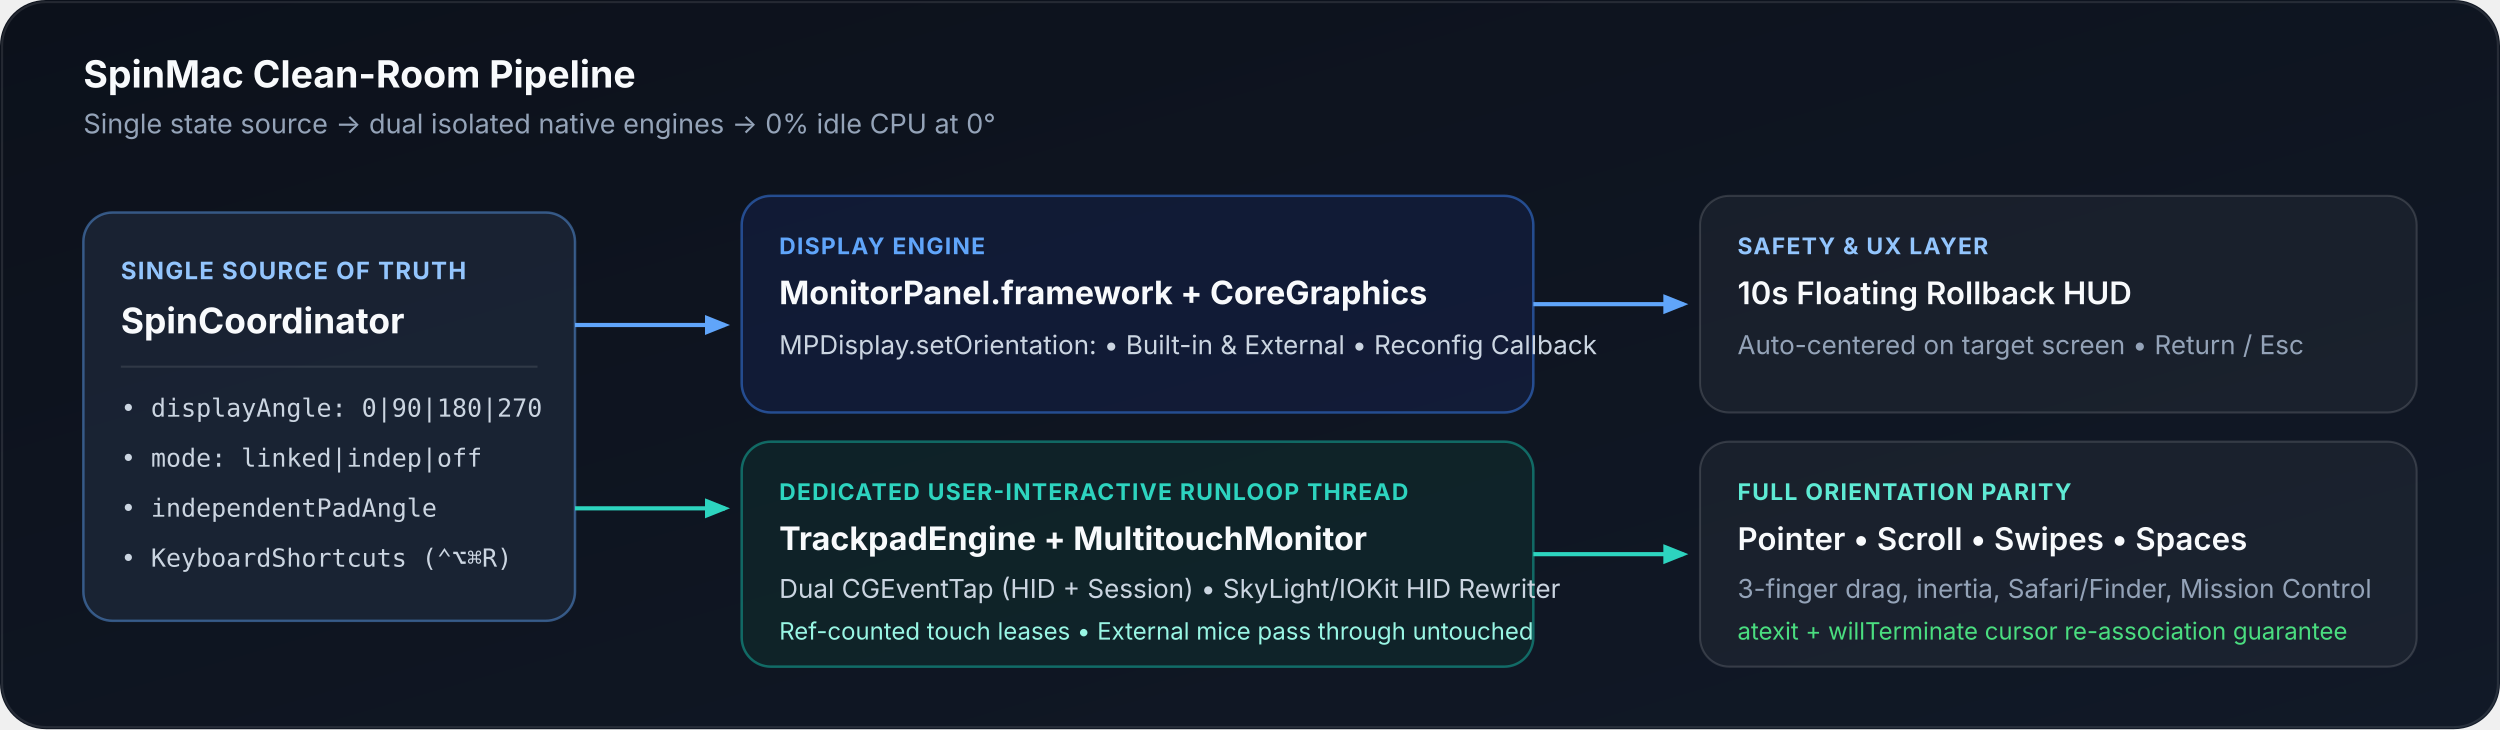
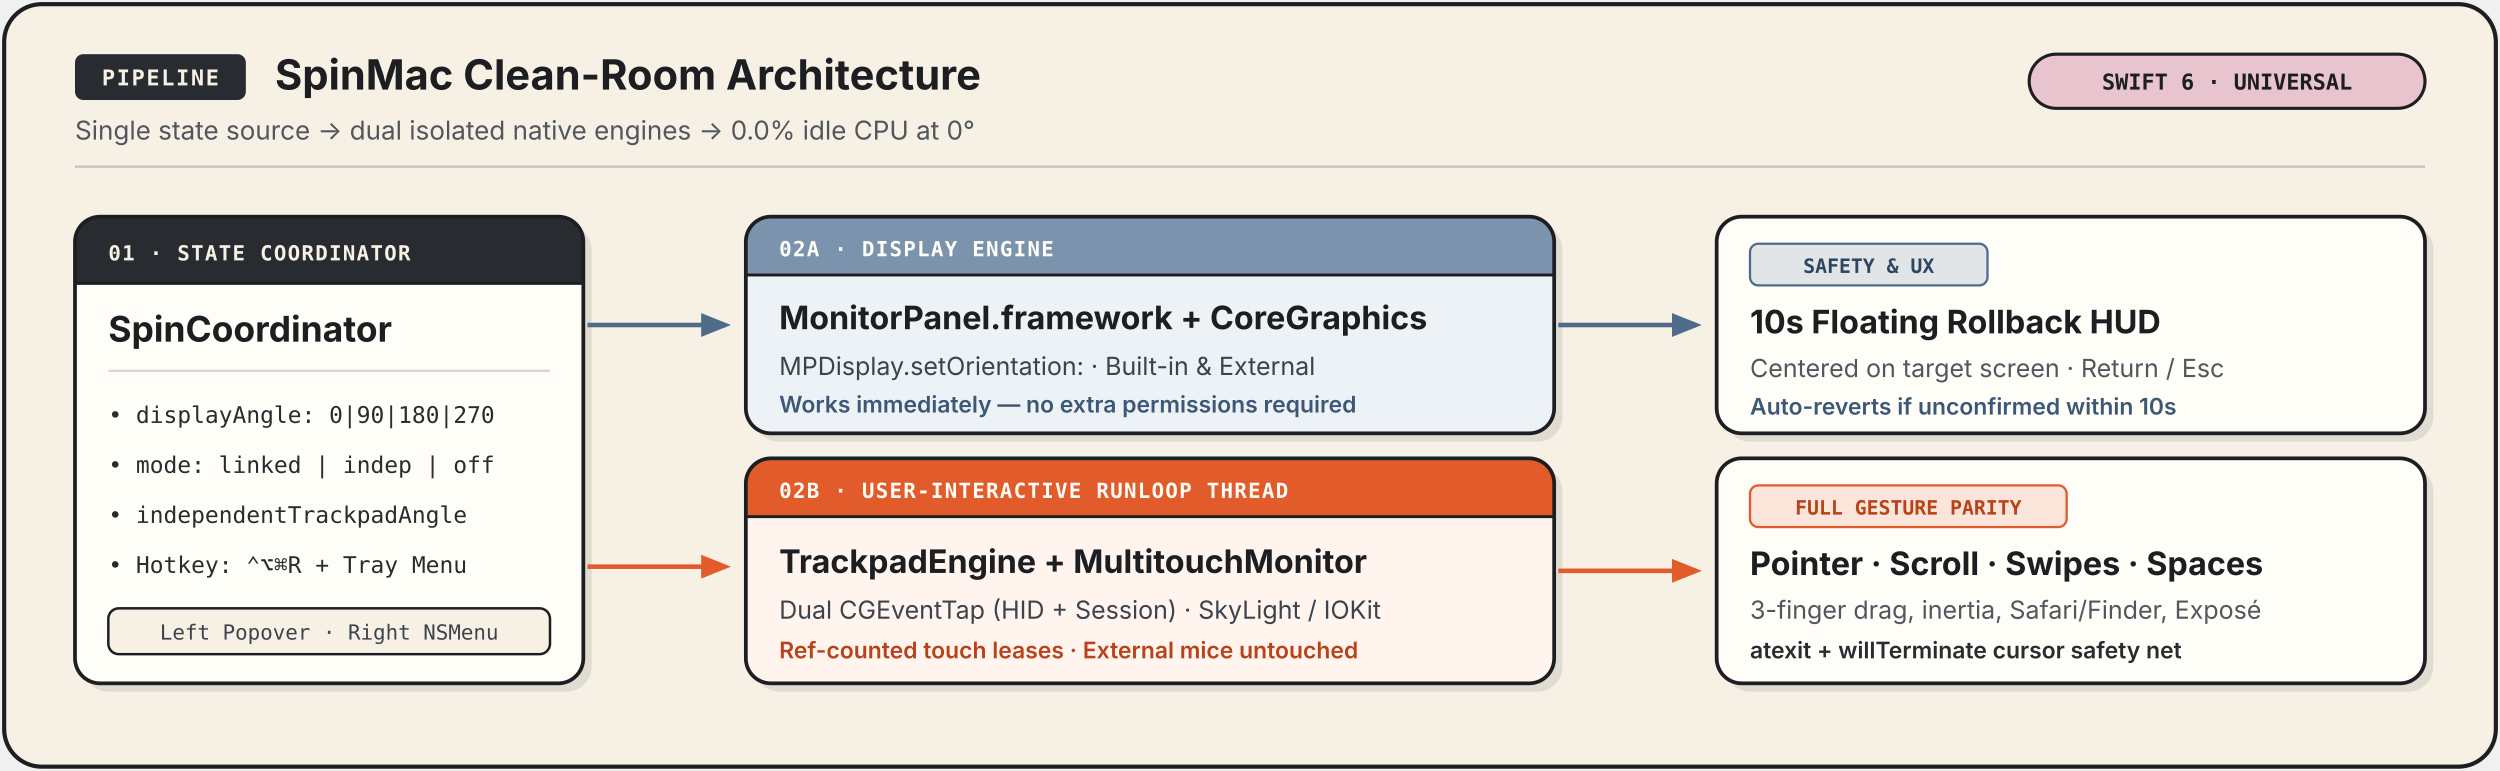
- <svg xmlns="http://www.w3.org/2000/svg" viewBox="0 0 1200 350" width="1200" height="350" role="img" aria-label="SpinMac Architecture Diagram">
+ <svg xmlns="http://www.w3.org/2000/svg" viewBox="0 0 1200 370" width="1200" height="370" role="img" aria-label="SpinMac Clean-Room Pipeline Architecture">
  <defs>
-     <linearGradient id="archBg" x1="0" y1="0" x2="1" y2="1">
-       <stop offset="0%" stop-color="#0C111B" />
-       <stop offset="100%" stop-color="#111927" />
-     </linearGradient>
-     <marker id="arrowBlue" viewBox="0 0 10 10" refX="8" refY="5" markerWidth="6" markerHeight="6" orient="auto-start-reverse">
-       <path d="M 0 1 L 10 5 L 0 9 z" fill="#60A5FA" />
+     <marker id="arrowDenim" viewBox="0 0 10 10" refX="8" refY="5" markerWidth="6.5" markerHeight="6.5" orient="auto-start-reverse">
+       <path d="M 0 1 L 10 5 L 0 9 z" fill="#4E6B8A" />
    </marker>
-     <marker id="arrowTeal" viewBox="0 0 10 10" refX="8" refY="5" markerWidth="6" markerHeight="6" orient="auto-start-reverse">
-       <path d="M 0 1 L 10 5 L 0 9 z" fill="#2DD4BF" />
+     <marker id="arrowAccent" viewBox="0 0 10 10" refX="8" refY="5" markerWidth="6.5" markerHeight="6.5" orient="auto-start-reverse">
+       <path d="M 0 1 L 10 5 L 0 9 z" fill="#E25B2A" />
    </marker>
+     <clipPath id="clipCard1">
+       <rect width="244" height="224" rx="12" />
+     </clipPath>
+     <clipPath id="clipCard2A">
+       <rect width="388" height="104" rx="12" />
+     </clipPath>
+     <clipPath id="clipCard2B">
+       <rect width="388" height="108" rx="12" />
+     </clipPath>
  </defs>
-   <rect width="1200" height="350" rx="22" fill="url(#archBg)" />
-   <rect x="1" y="1" width="1198" height="348" rx="21" fill="none" stroke="#FFFFFF" stroke-opacity="0.10" />
-   <text x="40" y="42" fill="#F8FAFC" font-family="-apple-system, BlinkMacSystemFont, 'SF Pro Display', sans-serif" font-size="18" font-weight="700">SpinMac Clean-Room Pipeline</text>
-   <text x="40" y="64" fill="#94A3B8" font-family="-apple-system, BlinkMacSystemFont, 'SF Pro Text', sans-serif" font-size="13">Single state source → dual isolated native engines → 0% idle CPU at 0°</text>
-   <g transform="translate(40, 102)">
-     <rect width="236" height="196" rx="14" fill="#1E293B" fill-opacity="0.72" stroke="#60A5FA" stroke-opacity="0.45" stroke-width="1.2" />
-     <text x="18" y="32" fill="#93C5FD" font-family="-apple-system, sans-serif" font-size="11.5" font-weight="700" letter-spacing="0.6">SINGLE SOURCE OF TRUTH</text>
-     <text x="18" y="58" fill="#F8FAFC" font-family="-apple-system, sans-serif" font-size="17" font-weight="700">SpinCoordinator</text>
-     <line x1="18" y1="74" x2="218" y2="74" stroke="#FFFFFF" stroke-opacity="0.10" />
-     <text x="18" y="98" fill="#CBD5E1" font-family="'SF Mono', monospace" font-size="12">• displayAngle: 0|90|180|270</text>
-     <text x="18" y="122" fill="#CBD5E1" font-family="'SF Mono', monospace" font-size="12">• mode: linked|indep|off</text>
-     <text x="18" y="146" fill="#CBD5E1" font-family="'SF Mono', monospace" font-size="12">• independentPadAngle</text>
-     <text x="18" y="170" fill="#CBD5E1" font-family="'SF Mono', monospace" font-size="12">• KeyboardShortcuts (⌃⌥⌘R)</text>
+   <rect x="2" y="2" width="1196" height="366" rx="18" fill="#F7F1E5" stroke="#1C1E21" stroke-width="2" />
+   <line x1="36" y1="80" x2="1164" y2="80" stroke="#1C1E21" stroke-width="1.2" stroke-opacity="0.20" />
+   <rect x="36" y="26" width="82" height="22" rx="4" fill="#282B30" />
+   <text x="77" y="41" text-anchor="middle" fill="#F7F1E5" font-family="'SF Mono', ui-monospace, monospace" font-size="10.5" font-weight="700" letter-spacing="0.8">PIPELINE</text>
+   <text x="132" y="43" fill="#1C1E21" font-family="-apple-system, BlinkMacSystemFont, 'SF Pro Display', sans-serif" font-size="20" font-weight="700">SpinMac Clean-Room Architecture</text>
+   <text x="36" y="67" fill="#52565E" font-family="-apple-system, BlinkMacSystemFont, 'SF Pro Text', sans-serif" font-size="12.5">Single state source → dual isolated native engines → 0.0% idle CPU at 0°</text>
+   <rect x="974" y="26" width="190" height="26" rx="13" fill="#E8C5CE" stroke="#1C1E21" stroke-width="1.5" />
+   <text x="1069" y="43" text-anchor="middle" fill="#1C1E21" font-family="'SF Mono', ui-monospace, monospace" font-size="10.5" font-weight="700">SWIFT 6 · UNIVERSAL</text>
+   <g transform="translate(36, 104)">
+     <rect x="4" y="4" width="244" height="224" rx="12" fill="#1C1E21" fill-opacity="0.10" />
+     <g clip-path="url(#clipCard1)">
+       <rect width="244" height="224" fill="#FFFDF8" />
+       <rect width="244" height="32" fill="#282B30" />
+       <line x1="0" y1="32" x2="244" y2="32" stroke="#1C1E21" stroke-width="1.5" />
+     </g>
+     <rect width="244" height="224" rx="12" fill="none" stroke="#1C1E21" stroke-width="1.8" />
+     <text x="16" y="21" fill="#F7F1E5" font-family="'SF Mono', ui-monospace, monospace" font-size="10" font-weight="700" letter-spacing="0.6">01 · STATE COORDINATOR</text>
+     <text x="16" y="60" fill="#1C1E21" font-family="-apple-system, sans-serif" font-size="17" font-weight="700">SpinCoordinator</text>
+     <line x1="16" y1="74" x2="228" y2="74" stroke="#1C1E21" stroke-width="1" stroke-opacity="0.18" />
+     <text x="16" y="99" fill="#282B30" font-family="'SF Mono', ui-monospace, monospace" font-size="11">• displayAngle: 0|90|180|270</text>
+     <text x="16" y="123" fill="#282B30" font-family="'SF Mono', ui-monospace, monospace" font-size="11">• mode: linked | indep | off</text>
+     <text x="16" y="147" fill="#282B30" font-family="'SF Mono', ui-monospace, monospace" font-size="11">• independentTrackpadAngle</text>
+     <text x="16" y="171" fill="#282B30" font-family="'SF Mono', ui-monospace, monospace" font-size="11">• Hotkey: ⌃⌥⌘R + Tray Menu</text>
+     <rect x="16" y="188" width="212" height="22" rx="5" fill="#F7F1E5" stroke="#1C1E21" stroke-width="1.2" />
+     <text x="122" y="203" text-anchor="middle" fill="#3D434D" font-family="'SF Mono', ui-monospace, monospace" font-size="10">Left Popover · Right NSMenu</text>
  </g>
-   <path d="M 276 156 L 348 156" fill="none" stroke="#60A5FA" stroke-width="2" marker-end="url(#arrowBlue)" />
-   <path d="M 276 244 L 348 244" fill="none" stroke="#2DD4BF" stroke-width="2" marker-end="url(#arrowTeal)" />
-   <g transform="translate(356, 94)">
-     <rect width="380" height="104" rx="14" fill="#172554" fill-opacity="0.42" stroke="#3B82F6" stroke-opacity="0.5" stroke-width="1.2" />
-     <text x="18" y="28" fill="#60A5FA" font-family="-apple-system, sans-serif" font-size="11" font-weight="700" letter-spacing="0.6">DISPLAY ENGINE</text>
-     <text x="18" y="52" fill="#F8FAFC" font-family="-apple-system, sans-serif" font-size="15.5" font-weight="700">MonitorPanel.framework + CoreGraphics</text>
-     <text x="18" y="76" fill="#CBD5E1" font-family="-apple-system, sans-serif" font-size="12.5">MPDisplay.setOrientation: • Built-in &amp; External • Reconfig Callback</text>
+   <path d="M 282 156 L 348 156" fill="none" stroke="#4E6B8A" stroke-width="2.2" marker-end="url(#arrowDenim)" />
+   <path d="M 282 272 L 348 272" fill="none" stroke="#E25B2A" stroke-width="2.2" marker-end="url(#arrowAccent)" />
+   <g transform="translate(358, 104)">
+     <rect x="4" y="4" width="388" height="104" rx="12" fill="#1C1E21" fill-opacity="0.10" />
+     <g clip-path="url(#clipCard2A)">
+       <rect width="388" height="104" fill="#EDF2F7" />
+       <rect width="388" height="28" fill="#7B93AC" />
+       <line x1="0" y1="28" x2="388" y2="28" stroke="#1C1E21" stroke-width="1.4" />
+     </g>
+     <rect width="388" height="104" rx="12" fill="none" stroke="#1C1E21" stroke-width="1.8" />
+     <text x="16" y="19" fill="#FFFDF8" font-family="'SF Mono', ui-monospace, monospace" font-size="10" font-weight="700" letter-spacing="0.6">02A · DISPLAY ENGINE</text>
+     <text x="16" y="54" fill="#1C1E21" font-family="-apple-system, sans-serif" font-size="15.5" font-weight="700">MonitorPanel.framework + CoreGraphics</text>
+     <text x="16" y="76" fill="#3D434D" font-family="-apple-system, sans-serif" font-size="12">MPDisplay.setOrientation: · Built-in &amp; External</text>
+     <text x="16" y="94" fill="#3C5876" font-family="-apple-system, sans-serif" font-size="11" font-weight="600">Works immediately — no extra permissions required</text>
  </g>
-   <g transform="translate(356, 212)">
-     <rect width="380" height="108" rx="14" fill="#0F2E2E" fill-opacity="0.55" stroke="#14B8A6" stroke-opacity="0.5" stroke-width="1.2" />
-     <text x="18" y="28" fill="#2DD4BF" font-family="-apple-system, sans-serif" font-size="11" font-weight="700" letter-spacing="0.6">DEDICATED USER-INTERACTIVE RUNLOOP THREAD</text>
-     <text x="18" y="52" fill="#F8FAFC" font-family="-apple-system, sans-serif" font-size="15.5" font-weight="700">TrackpadEngine + MultitouchMonitor</text>
-     <text x="18" y="75" fill="#CBD5E1" font-family="-apple-system, sans-serif" font-size="12.5">Dual CGEventTap (HID + Session) • SkyLight/IOKit HID Rewriter</text>
-     <text x="18" y="95" fill="#99F6E4" font-family="-apple-system, sans-serif" font-size="11.5">Ref-counted touch leases • External mice pass through untouched</text>
+   <g transform="translate(358, 220)">
+     <rect x="4" y="4" width="388" height="108" rx="12" fill="#1C1E21" fill-opacity="0.10" />
+     <g clip-path="url(#clipCard2B)">
+       <rect width="388" height="108" fill="#FFF5EE" />
+       <rect width="388" height="28" fill="#E25B2A" />
+       <line x1="0" y1="28" x2="388" y2="28" stroke="#1C1E21" stroke-width="1.4" />
+     </g>
+     <rect width="388" height="108" rx="12" fill="none" stroke="#1C1E21" stroke-width="1.8" />
+     <text x="16" y="19" fill="#FFFDF8" font-family="'SF Mono', ui-monospace, monospace" font-size="10" font-weight="700" letter-spacing="0.6">02B · USER-INTERACTIVE RUNLOOP THREAD</text>
+     <text x="16" y="55" fill="#1C1E21" font-family="-apple-system, sans-serif" font-size="15.5" font-weight="700">TrackpadEngine + MultitouchMonitor</text>
+     <text x="16" y="77" fill="#3D434D" font-family="-apple-system, sans-serif" font-size="12">Dual CGEventTap (HID + Session) · SkyLight / IOKit</text>
+     <text x="16" y="96" fill="#B8431B" font-family="-apple-system, sans-serif" font-size="11" font-weight="600">Ref-counted touch leases · External mice untouched</text>
  </g>
-   <path d="M 736 146 L 808 146" fill="none" stroke="#60A5FA" stroke-width="2" marker-end="url(#arrowBlue)" />
-   <path d="M 736 266 L 808 266" fill="none" stroke="#2DD4BF" stroke-width="2" marker-end="url(#arrowTeal)" />
-   <g transform="translate(816, 94)">
-     <rect width="344" height="104" rx="14" fill="#FFFFFF" fill-opacity="0.045" stroke="#FFFFFF" stroke-opacity="0.14" />
-     <text x="18" y="28" fill="#93C5FD" font-family="-apple-system, sans-serif" font-size="11" font-weight="700" letter-spacing="0.6">SAFETY &amp; UX LAYER</text>
-     <text x="18" y="52" fill="#F8FAFC" font-family="-apple-system, sans-serif" font-size="15" font-weight="600">10s Floating Rollback HUD</text>
-     <text x="18" y="76" fill="#94A3B8" font-family="-apple-system, sans-serif" font-size="12.5">Auto-centered on target screen • Return / Esc</text>
+   <path d="M 748 156 L 814 156" fill="none" stroke="#4E6B8A" stroke-width="2.2" marker-end="url(#arrowDenim)" />
+   <path d="M 748 274 L 814 274" fill="none" stroke="#E25B2A" stroke-width="2.2" marker-end="url(#arrowAccent)" />
+   <g transform="translate(824, 104)">
+     <rect x="4" y="4" width="340" height="104" rx="12" fill="#1C1E21" fill-opacity="0.10" />
+     <rect width="340" height="104" rx="12" fill="#FFFDF8" stroke="#1C1E21" stroke-width="1.8" />
+     <rect x="16" y="13" width="114" height="20" rx="4" fill="#7B93AC" fill-opacity="0.22" stroke="#4E6B8A" stroke-width="1.1" />
+     <text x="73" y="27" text-anchor="middle" fill="#2E4761" font-family="'SF Mono', ui-monospace, monospace" font-size="9.5" font-weight="700">SAFETY &amp; UX</text>
+     <text x="16" y="56" fill="#1C1E21" font-family="-apple-system, sans-serif" font-size="15.5" font-weight="700">10s Floating Rollback HUD</text>
+     <text x="16" y="77" fill="#52565E" font-family="-apple-system, sans-serif" font-size="12">Centered on target screen · Return / Esc</text>
+     <text x="16" y="95" fill="#3C5876" font-family="-apple-system, sans-serif" font-size="11" font-weight="600">Auto-reverts if unconfirmed within 10s</text>
  </g>
-   <g transform="translate(816, 212)">
-     <rect width="344" height="108" rx="14" fill="#FFFFFF" fill-opacity="0.045" stroke="#FFFFFF" stroke-opacity="0.14" />
-     <text x="18" y="28" fill="#5EEAD4" font-family="-apple-system, sans-serif" font-size="11" font-weight="700" letter-spacing="0.6">FULL ORIENTATION PARITY</text>
-     <text x="18" y="52" fill="#F8FAFC" font-family="-apple-system, sans-serif" font-size="15" font-weight="600">Pointer • Scroll • Swipes • Spaces</text>
-     <text x="18" y="75" fill="#94A3B8" font-family="-apple-system, sans-serif" font-size="12.5">3-finger drag, inertia, Safari/Finder, Mission Control</text>
-     <text x="18" y="95" fill="#4ADE80" font-family="-apple-system, sans-serif" font-size="11.5">atexit + willTerminate cursor re-association guarantee</text>
+   <g transform="translate(824, 220)">
+     <rect x="4" y="4" width="340" height="108" rx="12" fill="#1C1E21" fill-opacity="0.10" />
+     <rect width="340" height="108" rx="12" fill="#FFFDF8" stroke="#1C1E21" stroke-width="1.8" />
+     <rect x="16" y="13" width="152" height="20" rx="4" fill="#E25B2A" fill-opacity="0.15" stroke="#E25B2A" stroke-width="1.1" />
+     <text x="92" y="27" text-anchor="middle" fill="#B8431B" font-family="'SF Mono', ui-monospace, monospace" font-size="9.5" font-weight="700">FULL GESTURE PARITY</text>
+     <text x="16" y="56" fill="#1C1E21" font-family="-apple-system, sans-serif" font-size="15.5" font-weight="700">Pointer · Scroll · Swipes · Spaces</text>
+     <text x="16" y="77" fill="#52565E" font-family="-apple-system, sans-serif" font-size="12">3-finger drag, inertia, Safari/Finder, Exposé</text>
+     <text x="16" y="96" fill="#282B30" font-family="-apple-system, sans-serif" font-size="11" font-weight="600">atexit + willTerminate cursor safety net</text>
  </g>
</svg>
